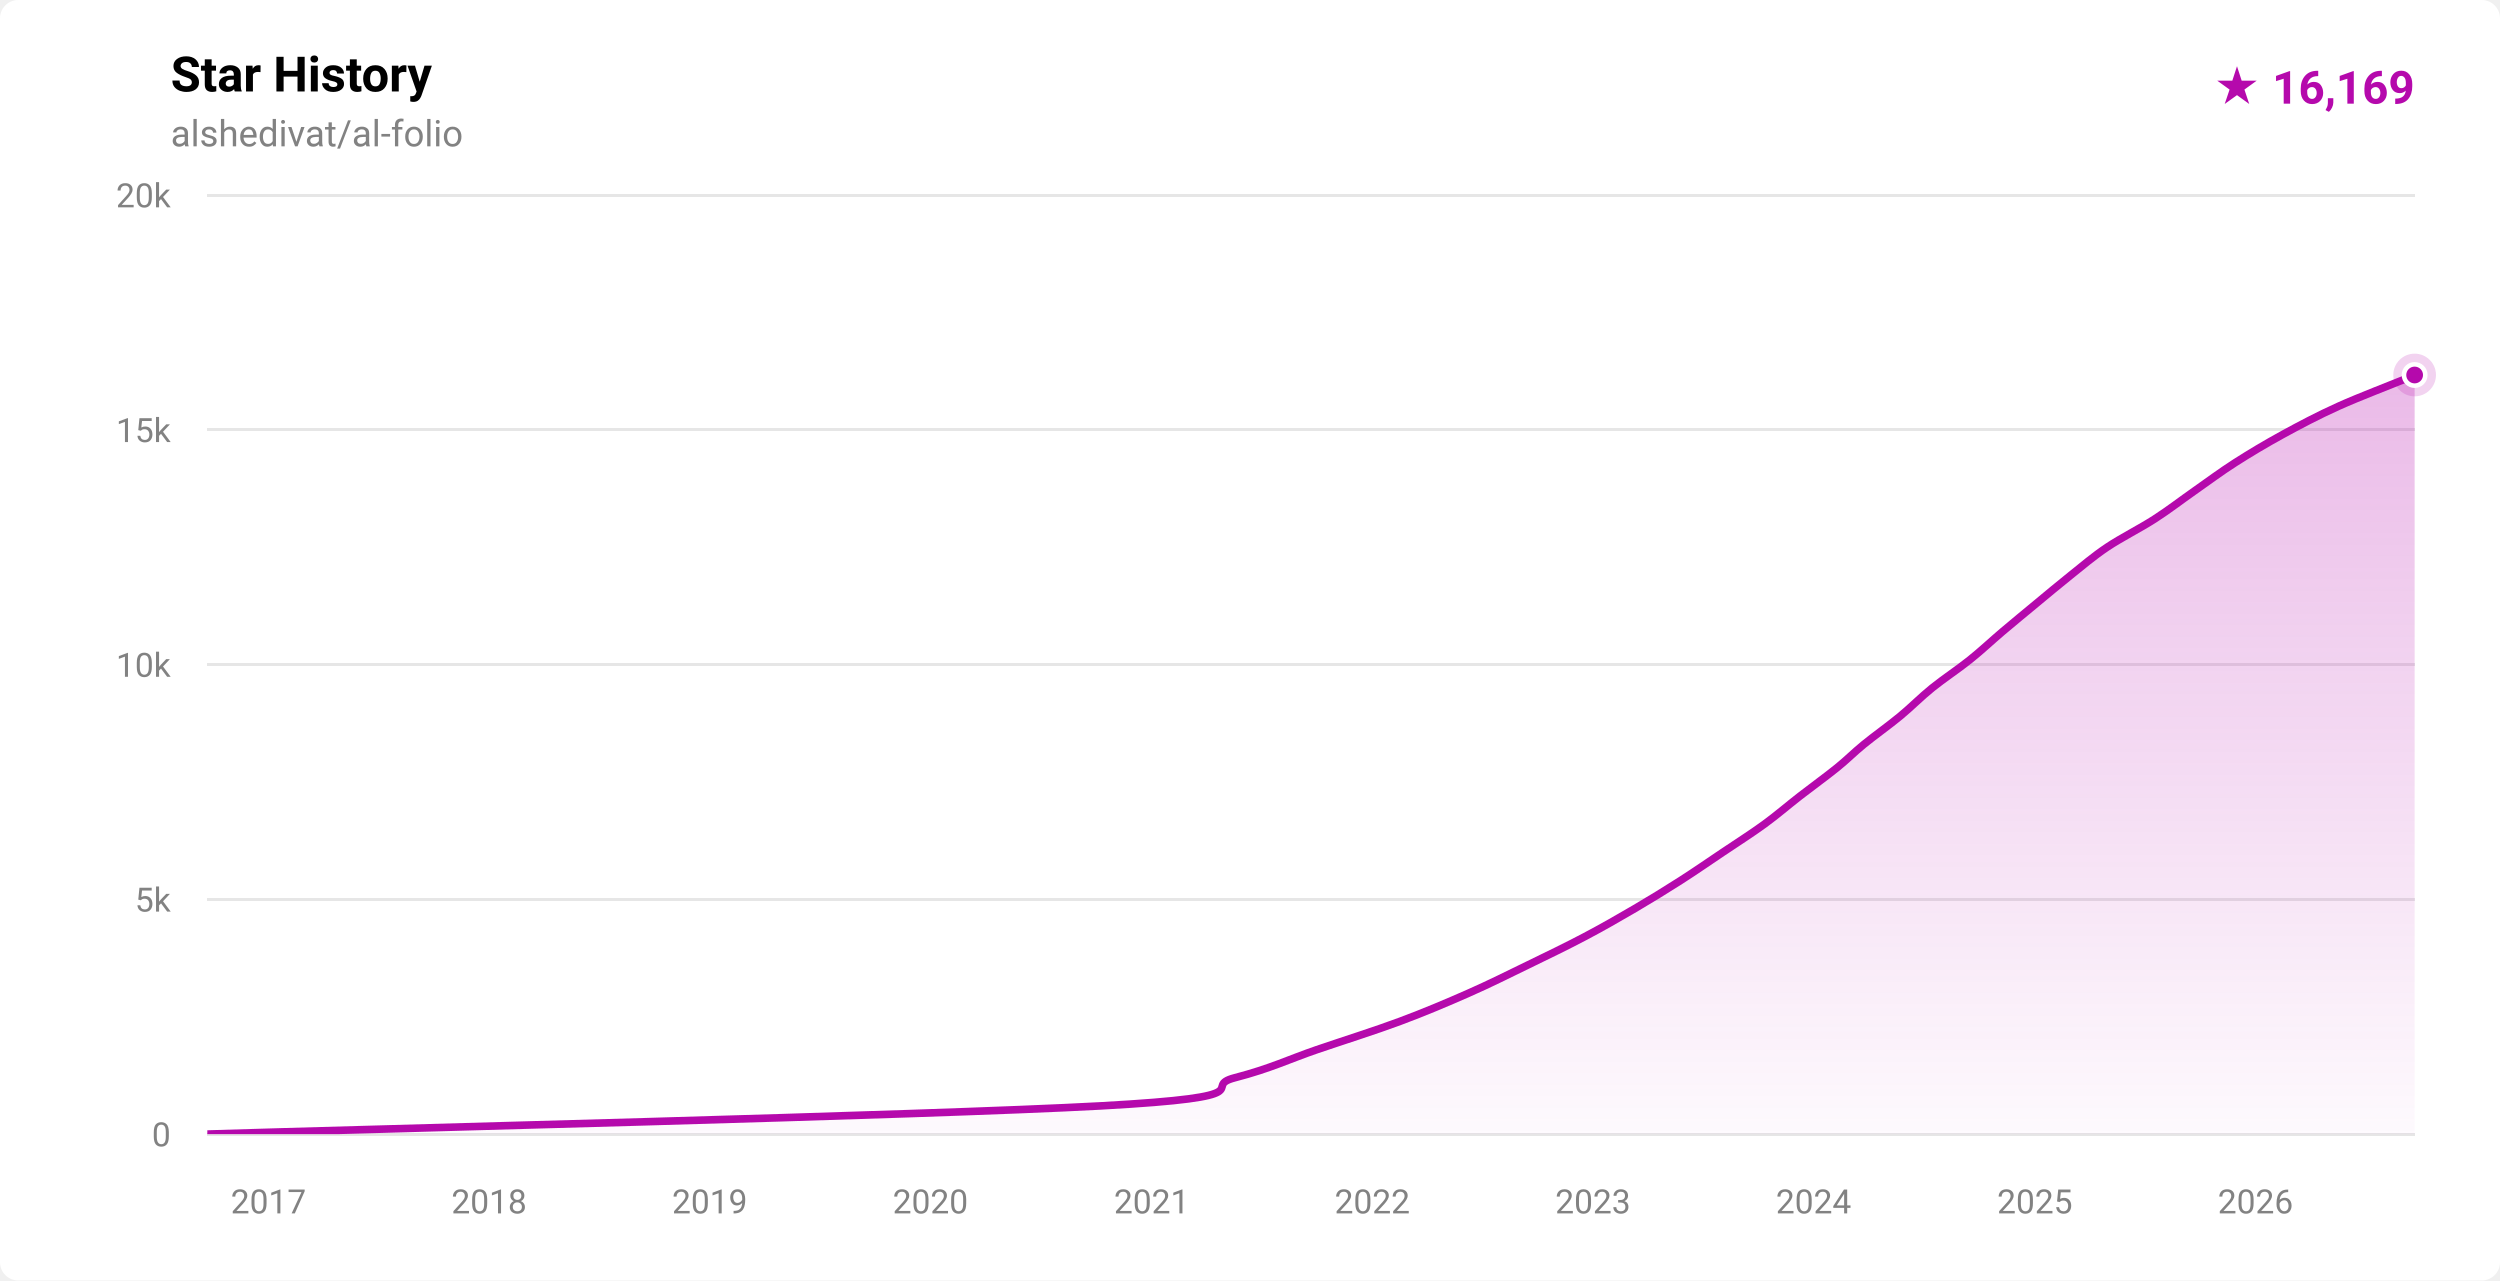
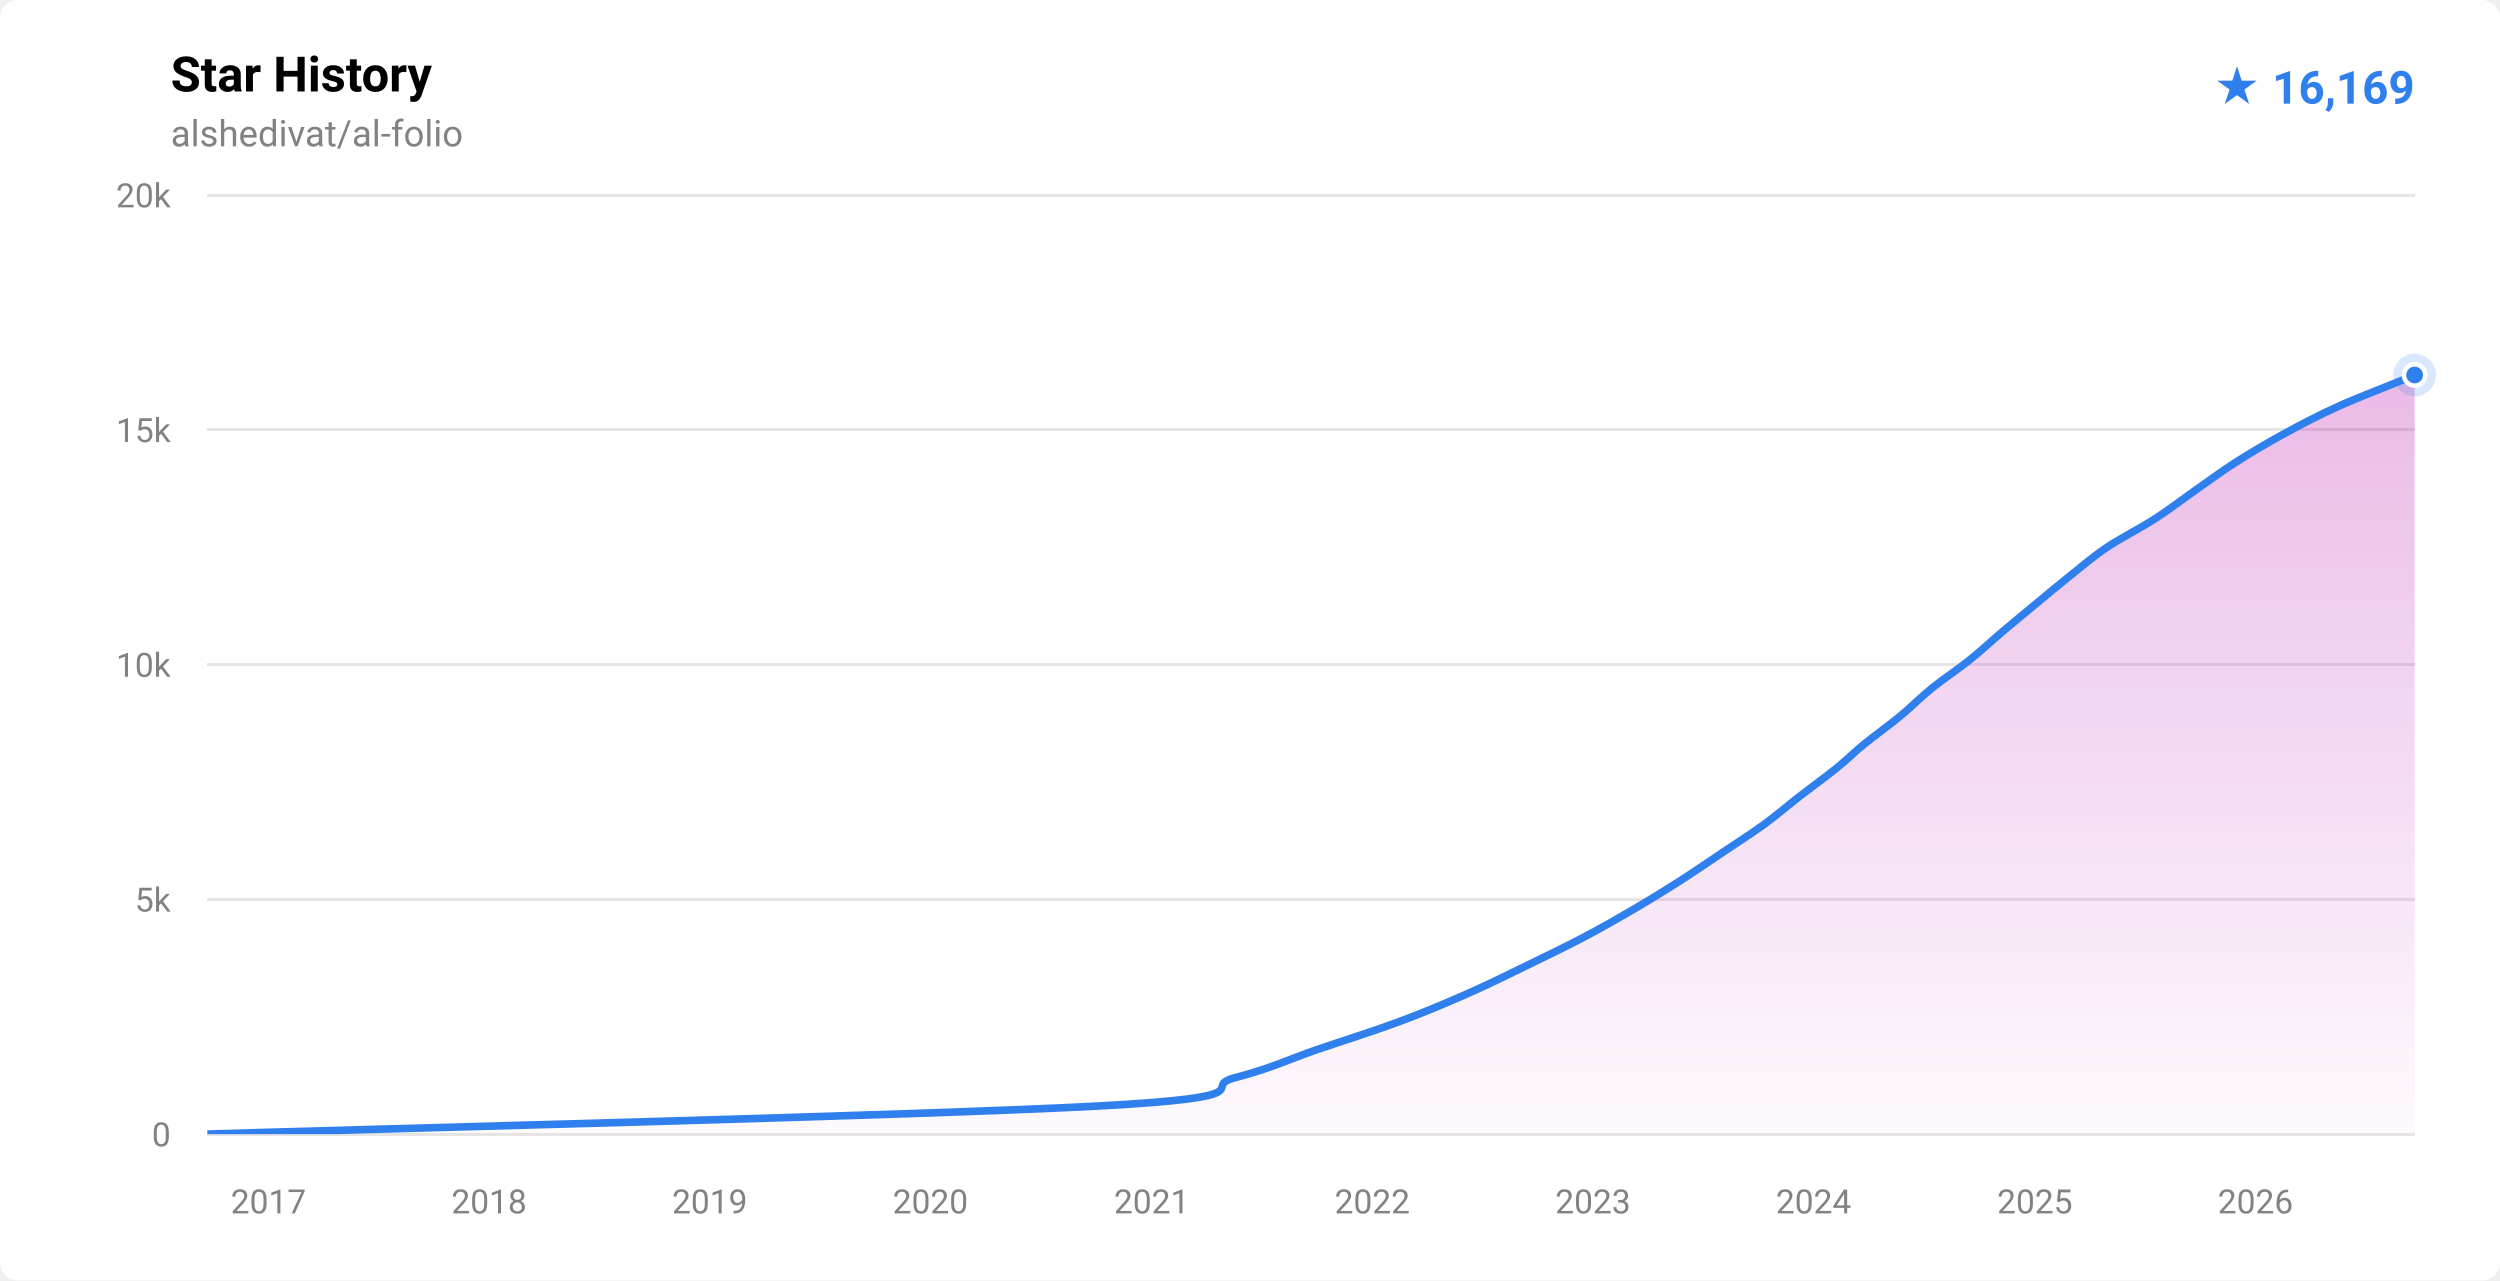
<svg xmlns="http://www.w3.org/2000/svg" width="820" height="420" viewBox="0 0 820 420" role="img" aria-label="Star history for alshedivat/al-folio: 16169 stars">
  <defs>
    <linearGradient id="fill-light" x1="0" y1="0" x2="0" y2="1">
      <stop offset="0%" stop-color="rgba(181,9,172,0.28)" />
      <stop offset="100%" stop-color="rgba(181,9,172,0.02)" />
    </linearGradient>
    <clipPath id="plot-light">
      <rect x="68" y="64" width="724" height="308" />
    </clipPath>
  </defs>
  <style>
    .ttl { font: 600 16px -apple-system,BlinkMacSystemFont,'Segoe UI',Roboto,'Helvetica Neue',Arial,sans-serif; fill: #000000; }
    .sub { font: 400 12px -apple-system,BlinkMacSystemFont,'Segoe UI',Roboto,'Helvetica Neue',Arial,sans-serif; fill: #828282; }
    .ax  { font: 400 11px -apple-system,BlinkMacSystemFont,'Segoe UI',Roboto,'Helvetica Neue',Arial,sans-serif; fill: #828282; }
-     .tot { font: 700 15px -apple-system,BlinkMacSystemFont,'Segoe UI',Roboto,'Helvetica Neue',Arial,sans-serif; fill: #b509ac; }
+     .tot { font: 700 15px -apple-system,BlinkMacSystemFont,'Segoe UI',Roboto,'Helvetica Neue',Arial,sans-serif; fill: #2f80ed; }
  </style>
  <rect width="820" height="420" fill="#ffffff" rx="6" />
  <text x="56" y="30" class="ttl">Star History</text>
  <text x="56" y="48" class="sub">alshedivat/al-folio</text>
  <text x="792" y="34" text-anchor="end" class="tot">★ 16,169</text>
  <g stroke="rgba(0,0,0,0.10)" stroke-width="1" shape-rendering="crispEdges">
    <line x1="68" y1="372.00" x2="792" y2="372.00" />
    <line x1="68" y1="295.00" x2="792" y2="295.00" />
    <line x1="68" y1="218.00" x2="792" y2="218.00" />
    <line x1="68" y1="141.00" x2="792" y2="141.00" />
    <line x1="68" y1="64.00" x2="792" y2="64.00" />
  </g>
  <g>
    <text x="56" y="376.00" text-anchor="end" class="ax">0</text>
    <text x="56" y="299.00" text-anchor="end" class="ax">5k</text>
    <text x="56" y="222.00" text-anchor="end" class="ax">10k</text>
    <text x="56" y="145.00" text-anchor="end" class="ax">15k</text>
    <text x="56" y="68.00" text-anchor="end" class="ax">20k</text>
  </g>
  <g>
    <text x="88.05" y="398" text-anchor="middle" class="ax">2017</text>
    <text x="160.42" y="398" text-anchor="middle" class="ax">2018</text>
    <text x="232.79" y="398" text-anchor="middle" class="ax">2019</text>
    <text x="305.17" y="398" text-anchor="middle" class="ax">2020</text>
    <text x="377.74" y="398" text-anchor="middle" class="ax">2021</text>
    <text x="450.11" y="398" text-anchor="middle" class="ax">2022</text>
    <text x="522.48" y="398" text-anchor="middle" class="ax">2023</text>
    <text x="594.85" y="398" text-anchor="middle" class="ax">2024</text>
    <text x="667.42" y="398" text-anchor="middle" class="ax">2025</text>
    <text x="739.80" y="398" text-anchor="middle" class="ax">2026</text>
  </g>
  <g clip-path="url(#plot-light)">
    <path d="M 68.00,371.98 C 116.82,370.44 304.74,365.82 360.91,362.74 C 417.09,359.66 393.18,356.58 405.04,353.50 C 416.89,350.42 423.00,347.34 432.02,344.26 C 441.04,341.18 450.88,338.10 459.15,335.02 C 467.42,331.94 474.65,328.86 481.64,325.78 C 488.63,322.70 494.76,319.62 501.10,316.54 C 507.44,313.46 513.82,310.38 519.66,307.30 C 525.50,304.22 530.88,301.14 536.14,298.06 C 541.39,294.98 546.39,291.90 551.21,288.82 C 556.02,285.74 560.45,282.66 565.04,279.58 C 569.62,276.50 574.47,273.42 578.70,270.34 C 582.92,267.26 586.44,264.18 590.41,261.10 C 594.37,258.02 599.00,254.69 602.49,251.86 C 605.98,249.04 607.88,246.99 611.34,244.16 C 614.80,241.34 619.50,238.00 623.23,234.92 C 626.96,231.84 629.91,228.76 633.72,225.68 C 637.53,222.60 642.24,219.52 646.08,216.44 C 649.93,213.36 653.16,210.28 656.79,207.20 C 660.43,204.12 664.18,201.04 667.90,197.96 C 671.63,194.88 675.27,191.80 679.14,188.72 C 683.01,185.64 686.55,182.56 691.14,179.48 C 695.74,176.40 701.92,173.32 706.70,170.24 C 711.48,167.16 715.41,164.08 719.82,161.00 C 724.23,157.92 728.31,154.84 733.13,151.76 C 737.95,148.68 743.09,145.60 748.72,142.52 C 754.36,139.44 760.15,136.36 766.97,133.28 C 773.78,130.20 785.44,125.76 789.61,124.04 C 793.78,122.33 791.60,123.17 792.00,123.00 L 792.00,372.00 L 68.00,372.00 Z" fill="url(#fill-light)" />
-     <path d="M 68.00,371.98 C 116.82,370.44 304.74,365.82 360.91,362.74 C 417.09,359.66 393.18,356.58 405.04,353.50 C 416.89,350.42 423.00,347.34 432.02,344.26 C 441.04,341.18 450.88,338.10 459.15,335.02 C 467.42,331.94 474.65,328.86 481.64,325.78 C 488.63,322.70 494.76,319.62 501.10,316.54 C 507.44,313.46 513.82,310.38 519.66,307.30 C 525.50,304.22 530.88,301.14 536.14,298.06 C 541.39,294.98 546.39,291.90 551.21,288.82 C 556.02,285.74 560.45,282.66 565.04,279.58 C 569.62,276.50 574.47,273.42 578.70,270.34 C 582.92,267.26 586.44,264.18 590.41,261.10 C 594.37,258.02 599.00,254.69 602.49,251.86 C 605.98,249.04 607.88,246.99 611.34,244.16 C 614.80,241.34 619.50,238.00 623.23,234.92 C 626.96,231.84 629.91,228.76 633.72,225.68 C 637.53,222.60 642.24,219.52 646.08,216.44 C 649.93,213.36 653.16,210.28 656.79,207.20 C 660.43,204.12 664.18,201.04 667.90,197.96 C 671.63,194.88 675.27,191.80 679.14,188.72 C 683.01,185.64 686.55,182.56 691.14,179.48 C 695.74,176.40 701.92,173.32 706.70,170.24 C 711.48,167.16 715.41,164.08 719.82,161.00 C 724.23,157.92 728.31,154.84 733.13,151.76 C 737.95,148.68 743.09,145.60 748.72,142.52 C 754.36,139.44 760.15,136.36 766.97,133.28 C 773.78,130.20 785.44,125.76 789.61,124.04 C 793.78,122.33 791.60,123.17 792.00,123.00" fill="none" stroke="#b509ac" stroke-width="2.5" stroke-linecap="round" stroke-linejoin="round" />
+     <path d="M 68.00,371.98 C 116.82,370.44 304.74,365.82 360.91,362.74 C 417.09,359.66 393.18,356.58 405.04,353.50 C 416.89,350.42 423.00,347.34 432.02,344.26 C 441.04,341.18 450.88,338.10 459.15,335.02 C 467.42,331.94 474.65,328.86 481.64,325.78 C 488.63,322.70 494.76,319.62 501.10,316.54 C 507.44,313.46 513.82,310.38 519.66,307.30 C 525.50,304.22 530.88,301.14 536.14,298.06 C 541.39,294.98 546.39,291.90 551.21,288.82 C 556.02,285.74 560.45,282.66 565.04,279.58 C 569.62,276.50 574.47,273.42 578.70,270.34 C 582.92,267.26 586.44,264.18 590.41,261.10 C 594.37,258.02 599.00,254.69 602.49,251.86 C 605.98,249.04 607.88,246.99 611.34,244.16 C 614.80,241.34 619.50,238.00 623.23,234.92 C 626.96,231.84 629.91,228.76 633.72,225.68 C 637.53,222.60 642.24,219.52 646.08,216.44 C 649.93,213.36 653.16,210.28 656.79,207.20 C 660.43,204.12 664.18,201.04 667.90,197.96 C 671.63,194.88 675.27,191.80 679.14,188.72 C 683.01,185.64 686.55,182.56 691.14,179.48 C 695.74,176.40 701.92,173.32 706.70,170.24 C 711.48,167.16 715.41,164.08 719.82,161.00 C 724.23,157.92 728.31,154.84 733.13,151.76 C 737.95,148.68 743.09,145.60 748.72,142.52 C 754.36,139.44 760.15,136.36 766.97,133.28 C 773.78,130.20 785.44,125.76 789.61,124.04 C 793.78,122.33 791.60,123.17 792.00,123.00" fill="none" stroke="#2f80ed" stroke-width="2.5" stroke-linecap="round" stroke-linejoin="round" />
  </g>
-   <circle cx="792.00" cy="123.00" r="7" fill="#b509ac" opacity="0.18" />
-   <circle cx="792.00" cy="123.00" r="3.5" fill="#b509ac" stroke="#ffffff" stroke-width="1.5" />
+   <circle cx="792.00" cy="123.00" r="7" fill="#2f80ed" opacity="0.18" />
+   <circle cx="792.00" cy="123.00" r="3.5" fill="#2f80ed" stroke="#ffffff" stroke-width="1.5" />
</svg>
